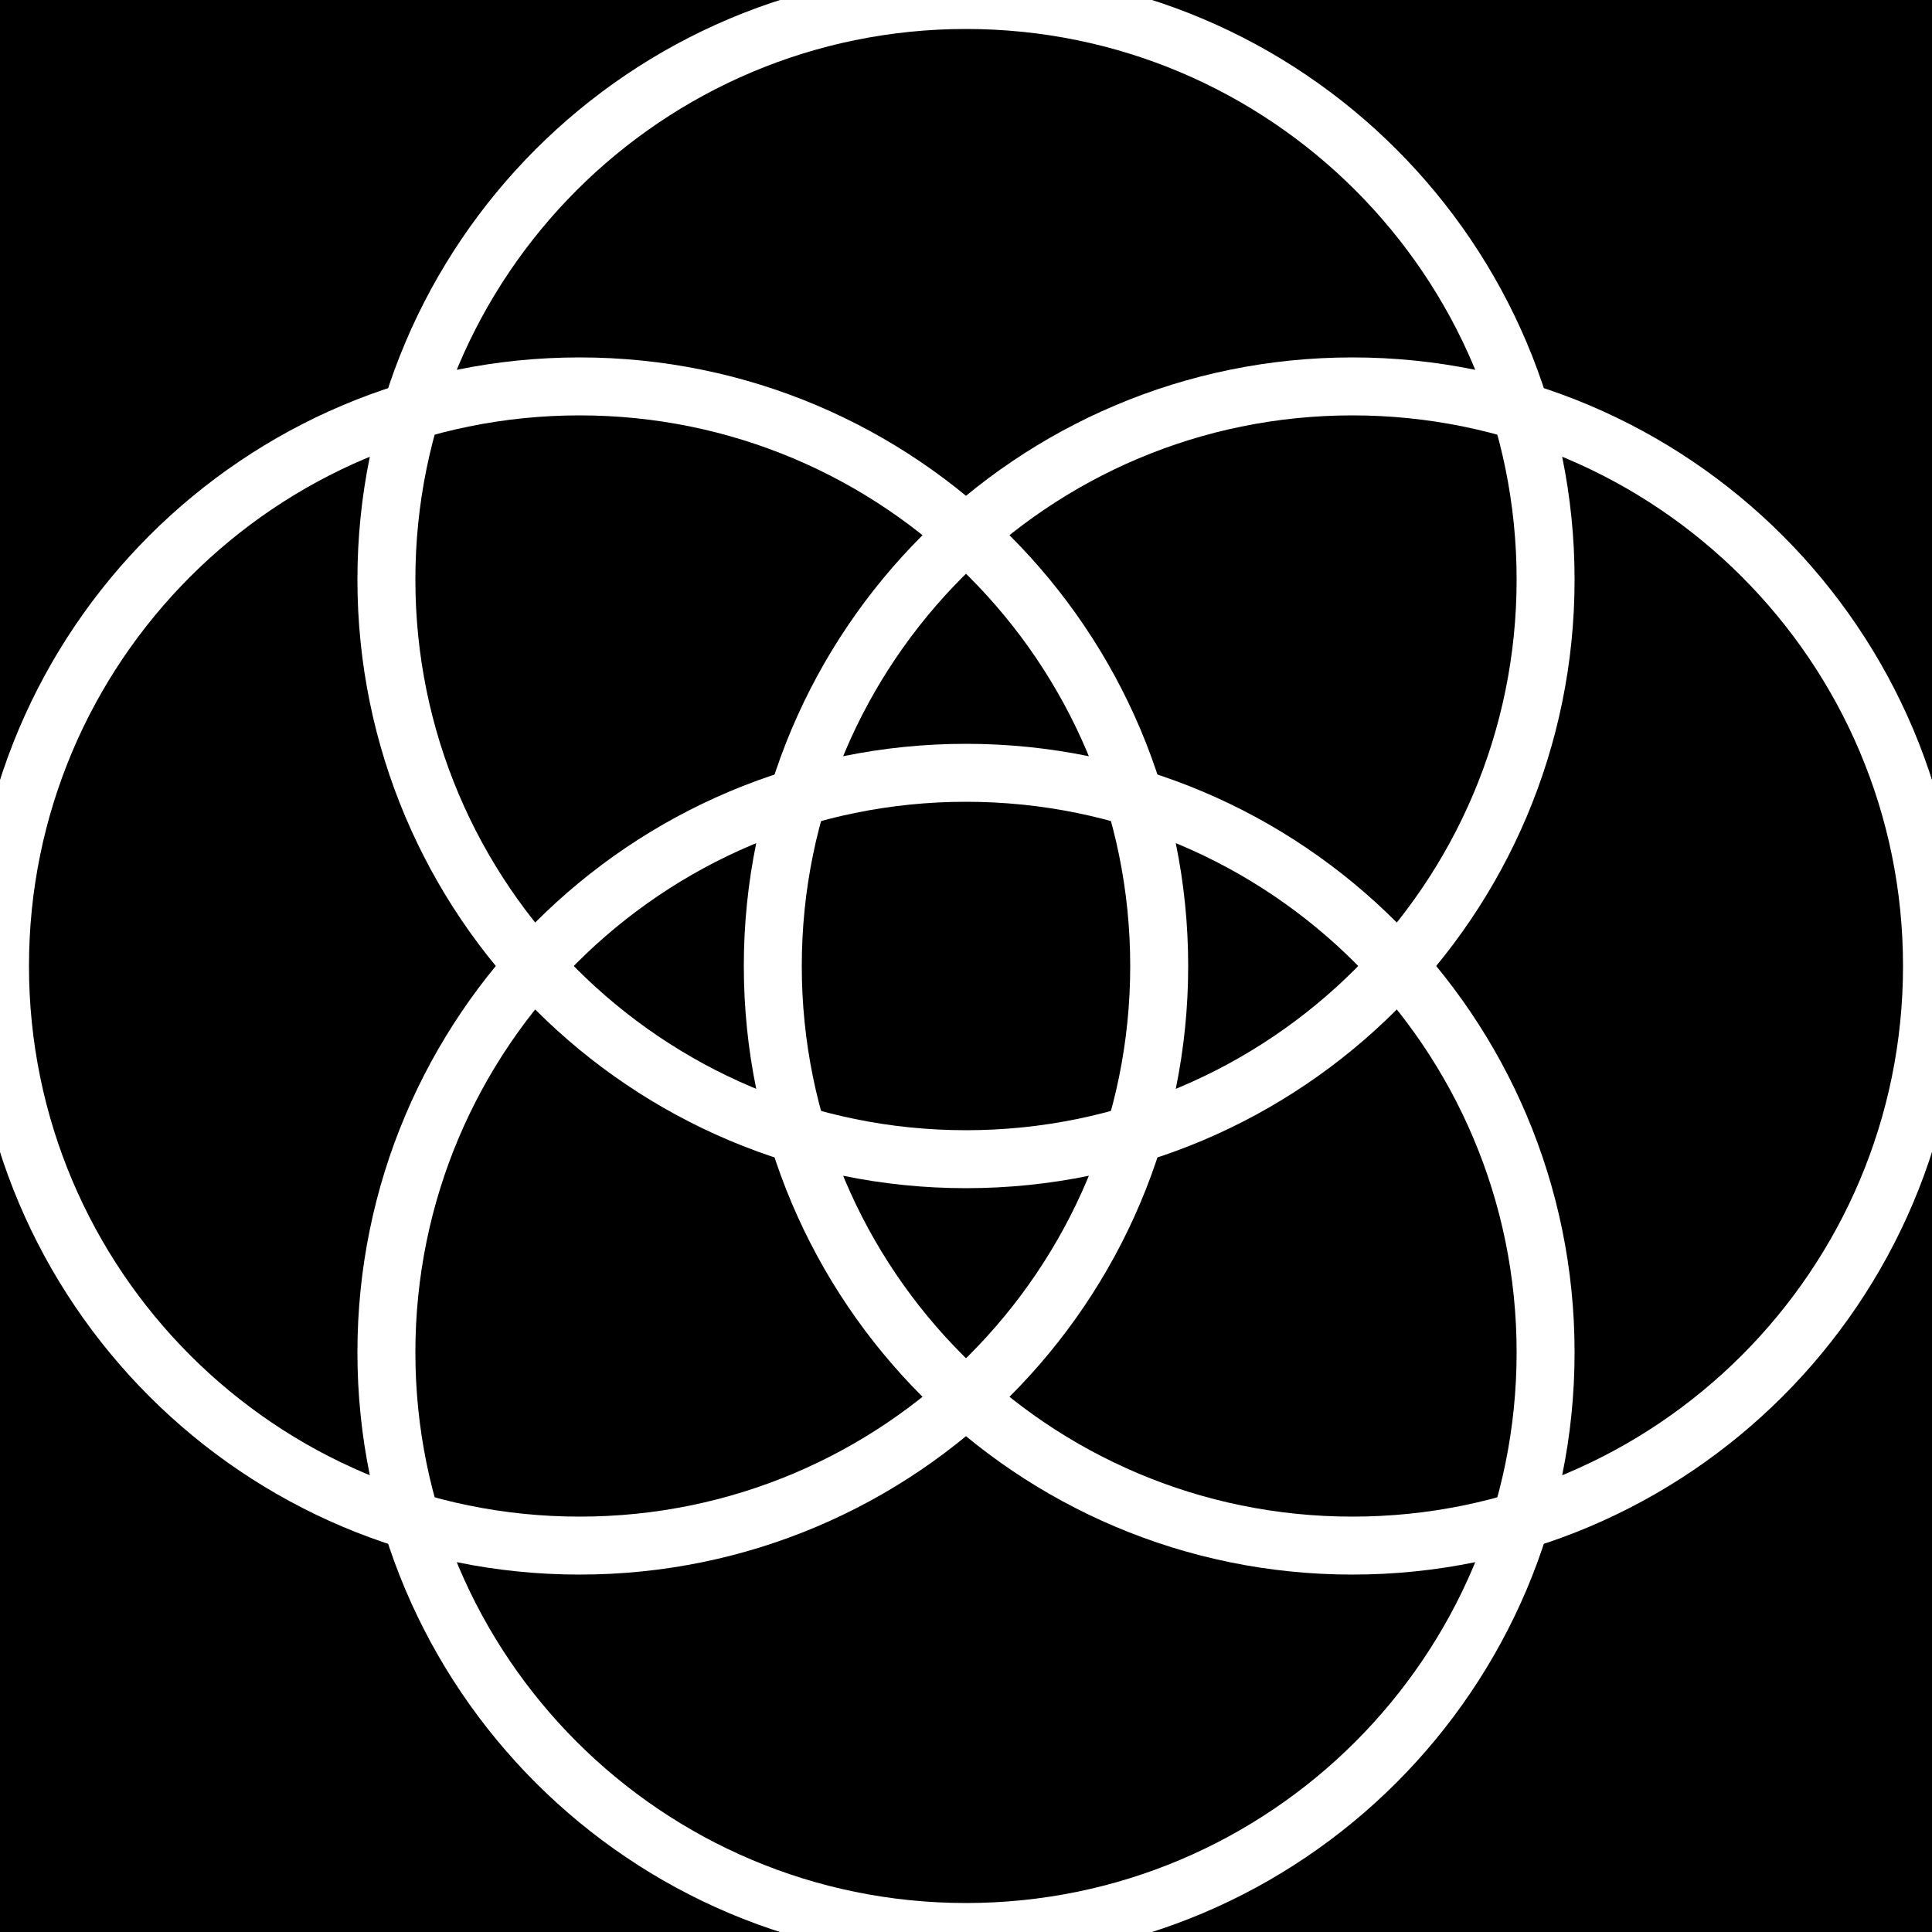
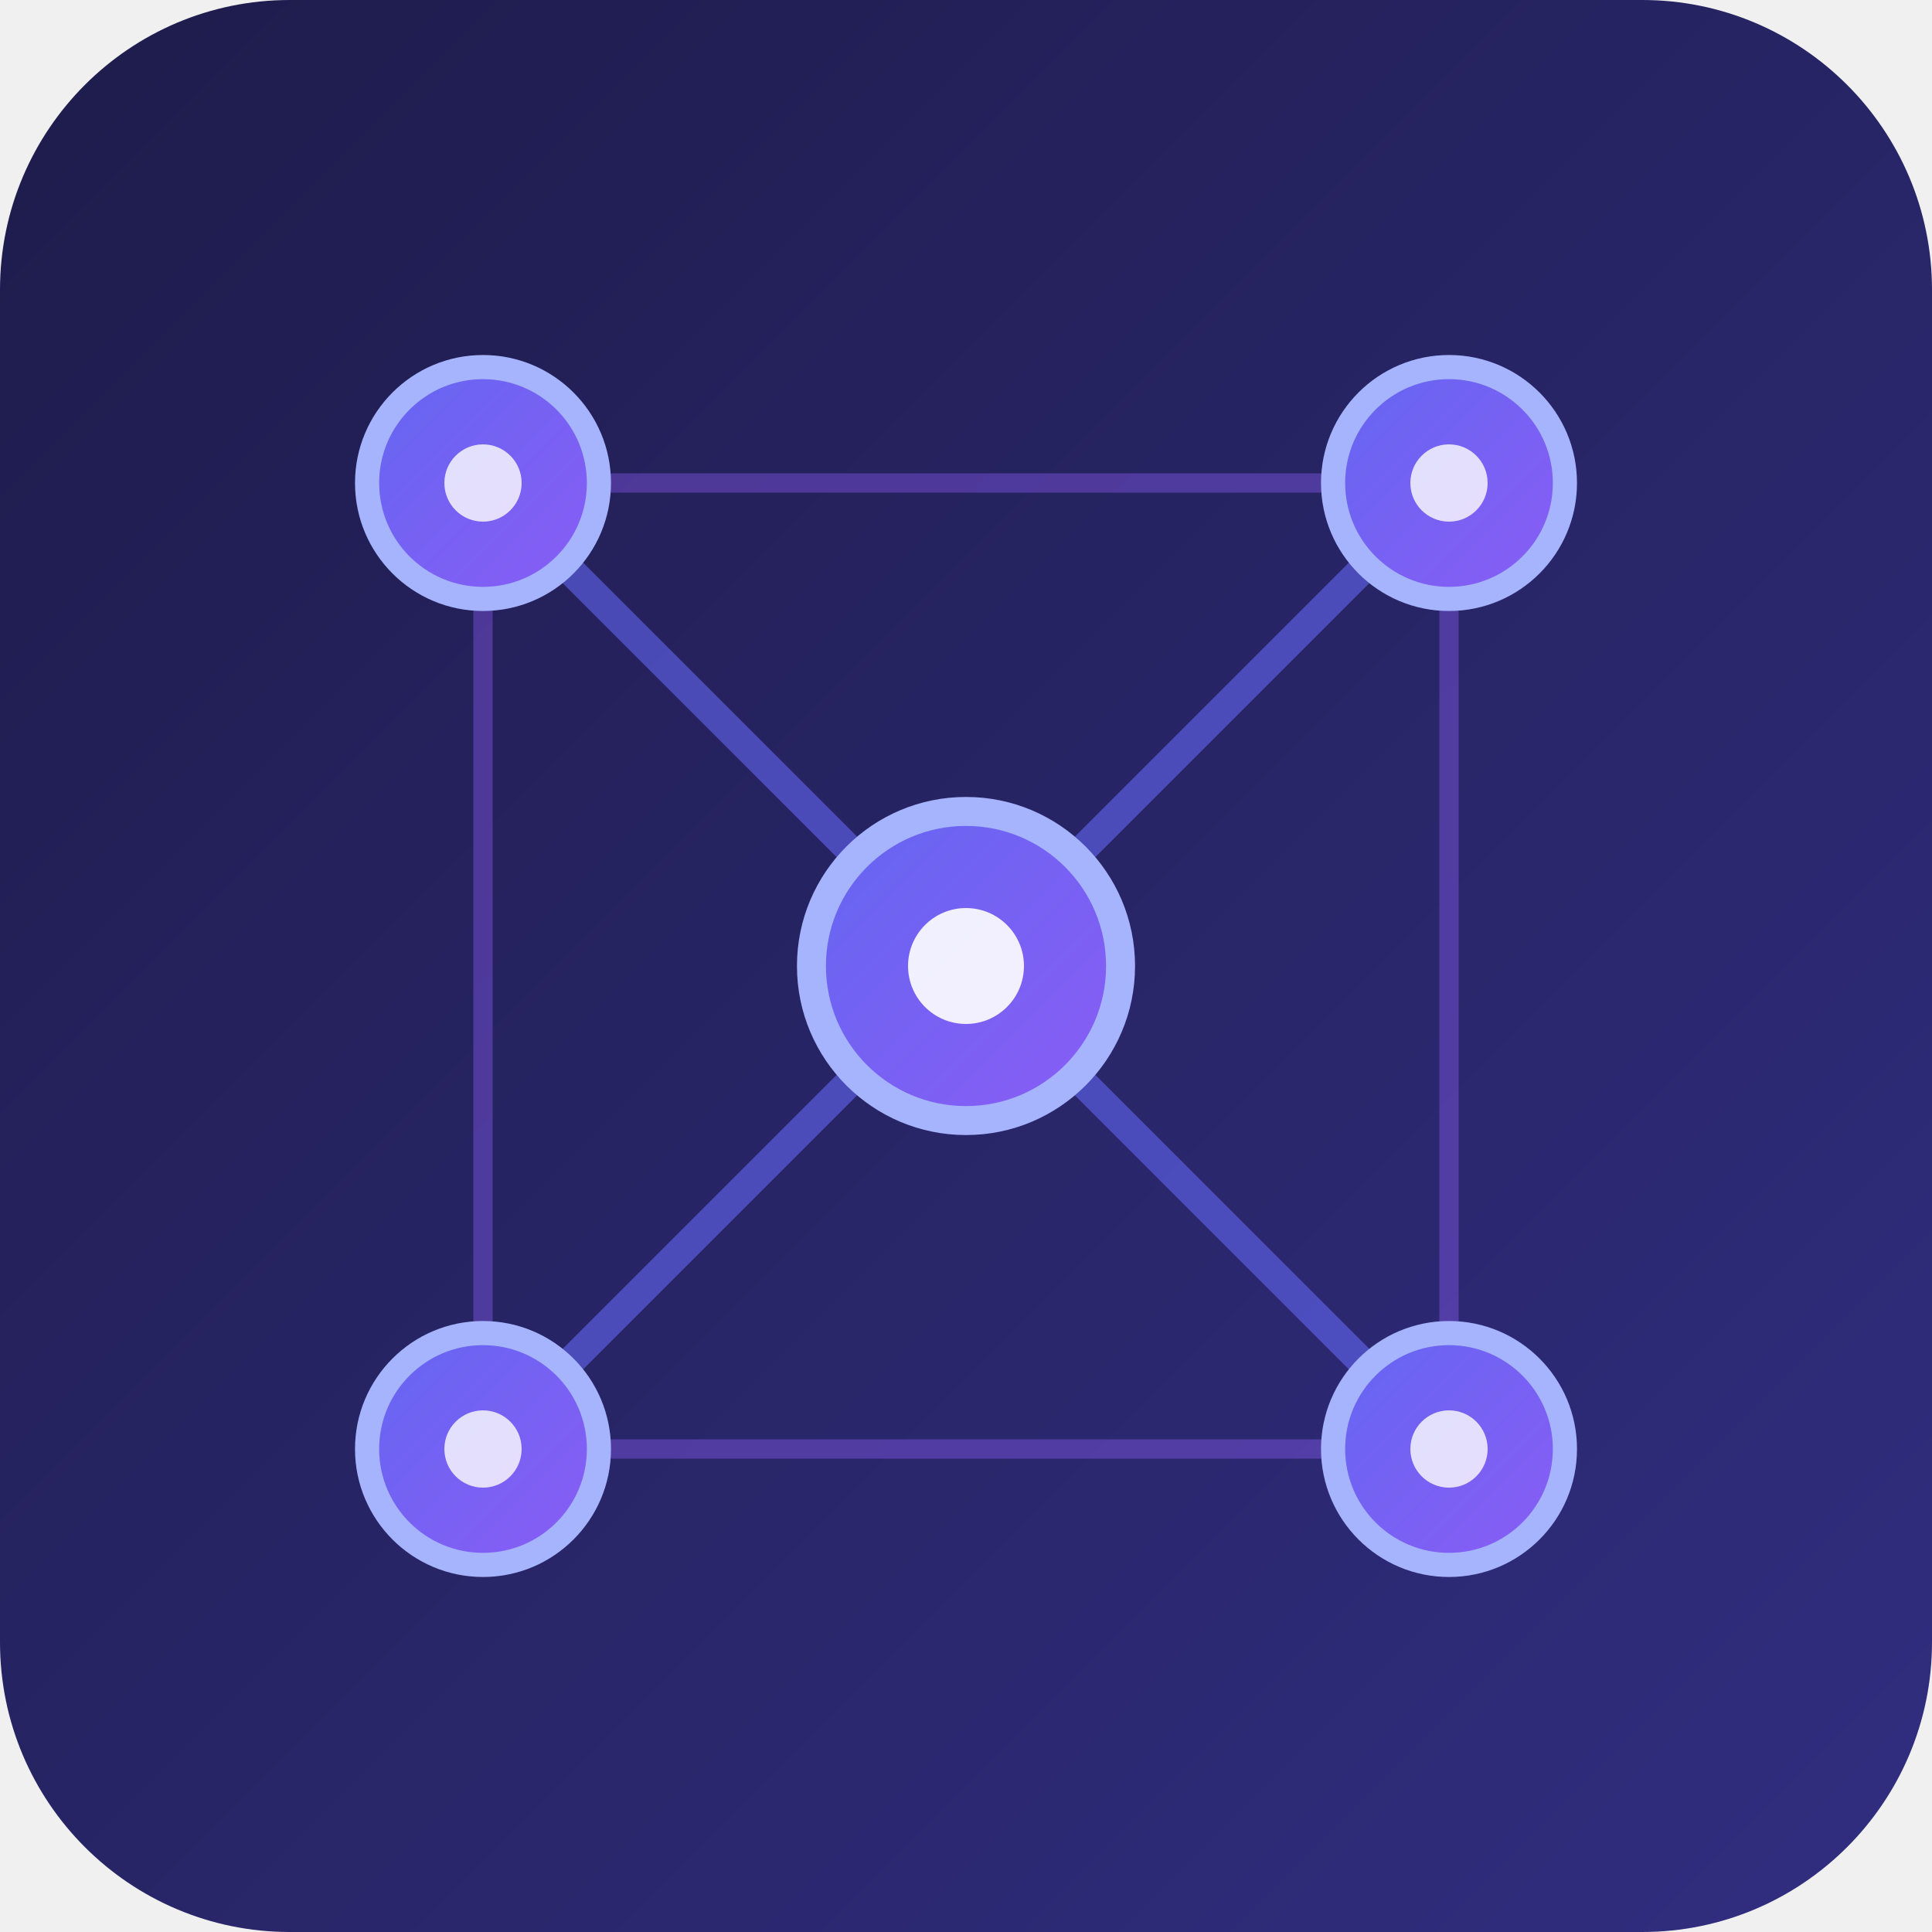
<svg xmlns="http://www.w3.org/2000/svg" viewBox="0 0 200 200" width="200" height="200">
-   <rect width="200" height="200" fill="black" />
-   <circle cx="100" cy="60" r="60" stroke="white" stroke-width="6" fill="none" />
-   <circle cx="140" cy="100" r="60" stroke="white" stroke-width="6" fill="none" />
-   <circle cx="60" cy="100" r="60" stroke="white" stroke-width="6" fill="none" />
-   <circle cx="100" cy="140" r="60" stroke="white" stroke-width="6" fill="none" />
+   <defs>
+     <linearGradient id="nodeGradient" x1="0%" y1="0%" x2="100%" y2="100%">
+       <stop offset="0%" style="stop-color:#6366f1;stop-opacity:1" />
+       <stop offset="100%" style="stop-color:#8b5cf6;stop-opacity:1" />
+     </linearGradient>
+     <linearGradient id="bgGradient" x1="0%" y1="0%" x2="100%" y2="100%">
+       <stop offset="0%" style="stop-color:#1e1b4b;stop-opacity:1" />
+       <stop offset="100%" style="stop-color:#312e81;stop-opacity:1" />
+     </linearGradient>
+   </defs>
+   <rect width="200" height="200" rx="30" fill="url(#bgGradient)" />
+   <line x1="100" y1="100" x2="50" y2="50" stroke="#6366f1" stroke-width="3" opacity="0.6" />
+   <line x1="100" y1="100" x2="150" y2="50" stroke="#6366f1" stroke-width="3" opacity="0.6" />
+   <line x1="100" y1="100" x2="50" y2="150" stroke="#6366f1" stroke-width="3" opacity="0.6" />
+   <line x1="100" y1="100" x2="150" y2="150" stroke="#6366f1" stroke-width="3" opacity="0.6" />
+   <line x1="50" y1="50" x2="150" y2="50" stroke="#8b5cf6" stroke-width="2" opacity="0.4" />
+   <line x1="150" y1="50" x2="150" y2="150" stroke="#8b5cf6" stroke-width="2" opacity="0.4" />
+   <line x1="50" y1="50" x2="50" y2="150" stroke="#8b5cf6" stroke-width="2" opacity="0.4" />
+   <line x1="50" y1="150" x2="150" y2="150" stroke="#8b5cf6" stroke-width="2" opacity="0.4" />
+   <circle cx="100" cy="100" r="16" fill="url(#nodeGradient)" stroke="#a5b4fc" stroke-width="3" />
+   <circle cx="50" cy="50" r="12" fill="url(#nodeGradient)" stroke="#a5b4fc" stroke-width="2.5" />
+   <circle cx="150" cy="50" r="12" fill="url(#nodeGradient)" stroke="#a5b4fc" stroke-width="2.5" />
+   <circle cx="50" cy="150" r="12" fill="url(#nodeGradient)" stroke="#a5b4fc" stroke-width="2.5" />
+   <circle cx="150" cy="150" r="12" fill="url(#nodeGradient)" stroke="#a5b4fc" stroke-width="2.5" />
+   <circle cx="100" cy="100" r="6" fill="#ffffff" opacity="0.9" />
+   <circle cx="50" cy="50" r="4" fill="#ffffff" opacity="0.8" />
+   <circle cx="150" cy="50" r="4" fill="#ffffff" opacity="0.8" />
+   <circle cx="50" cy="150" r="4" fill="#ffffff" opacity="0.8" />
+   <circle cx="150" cy="150" r="4" fill="#ffffff" opacity="0.8" />
</svg>
